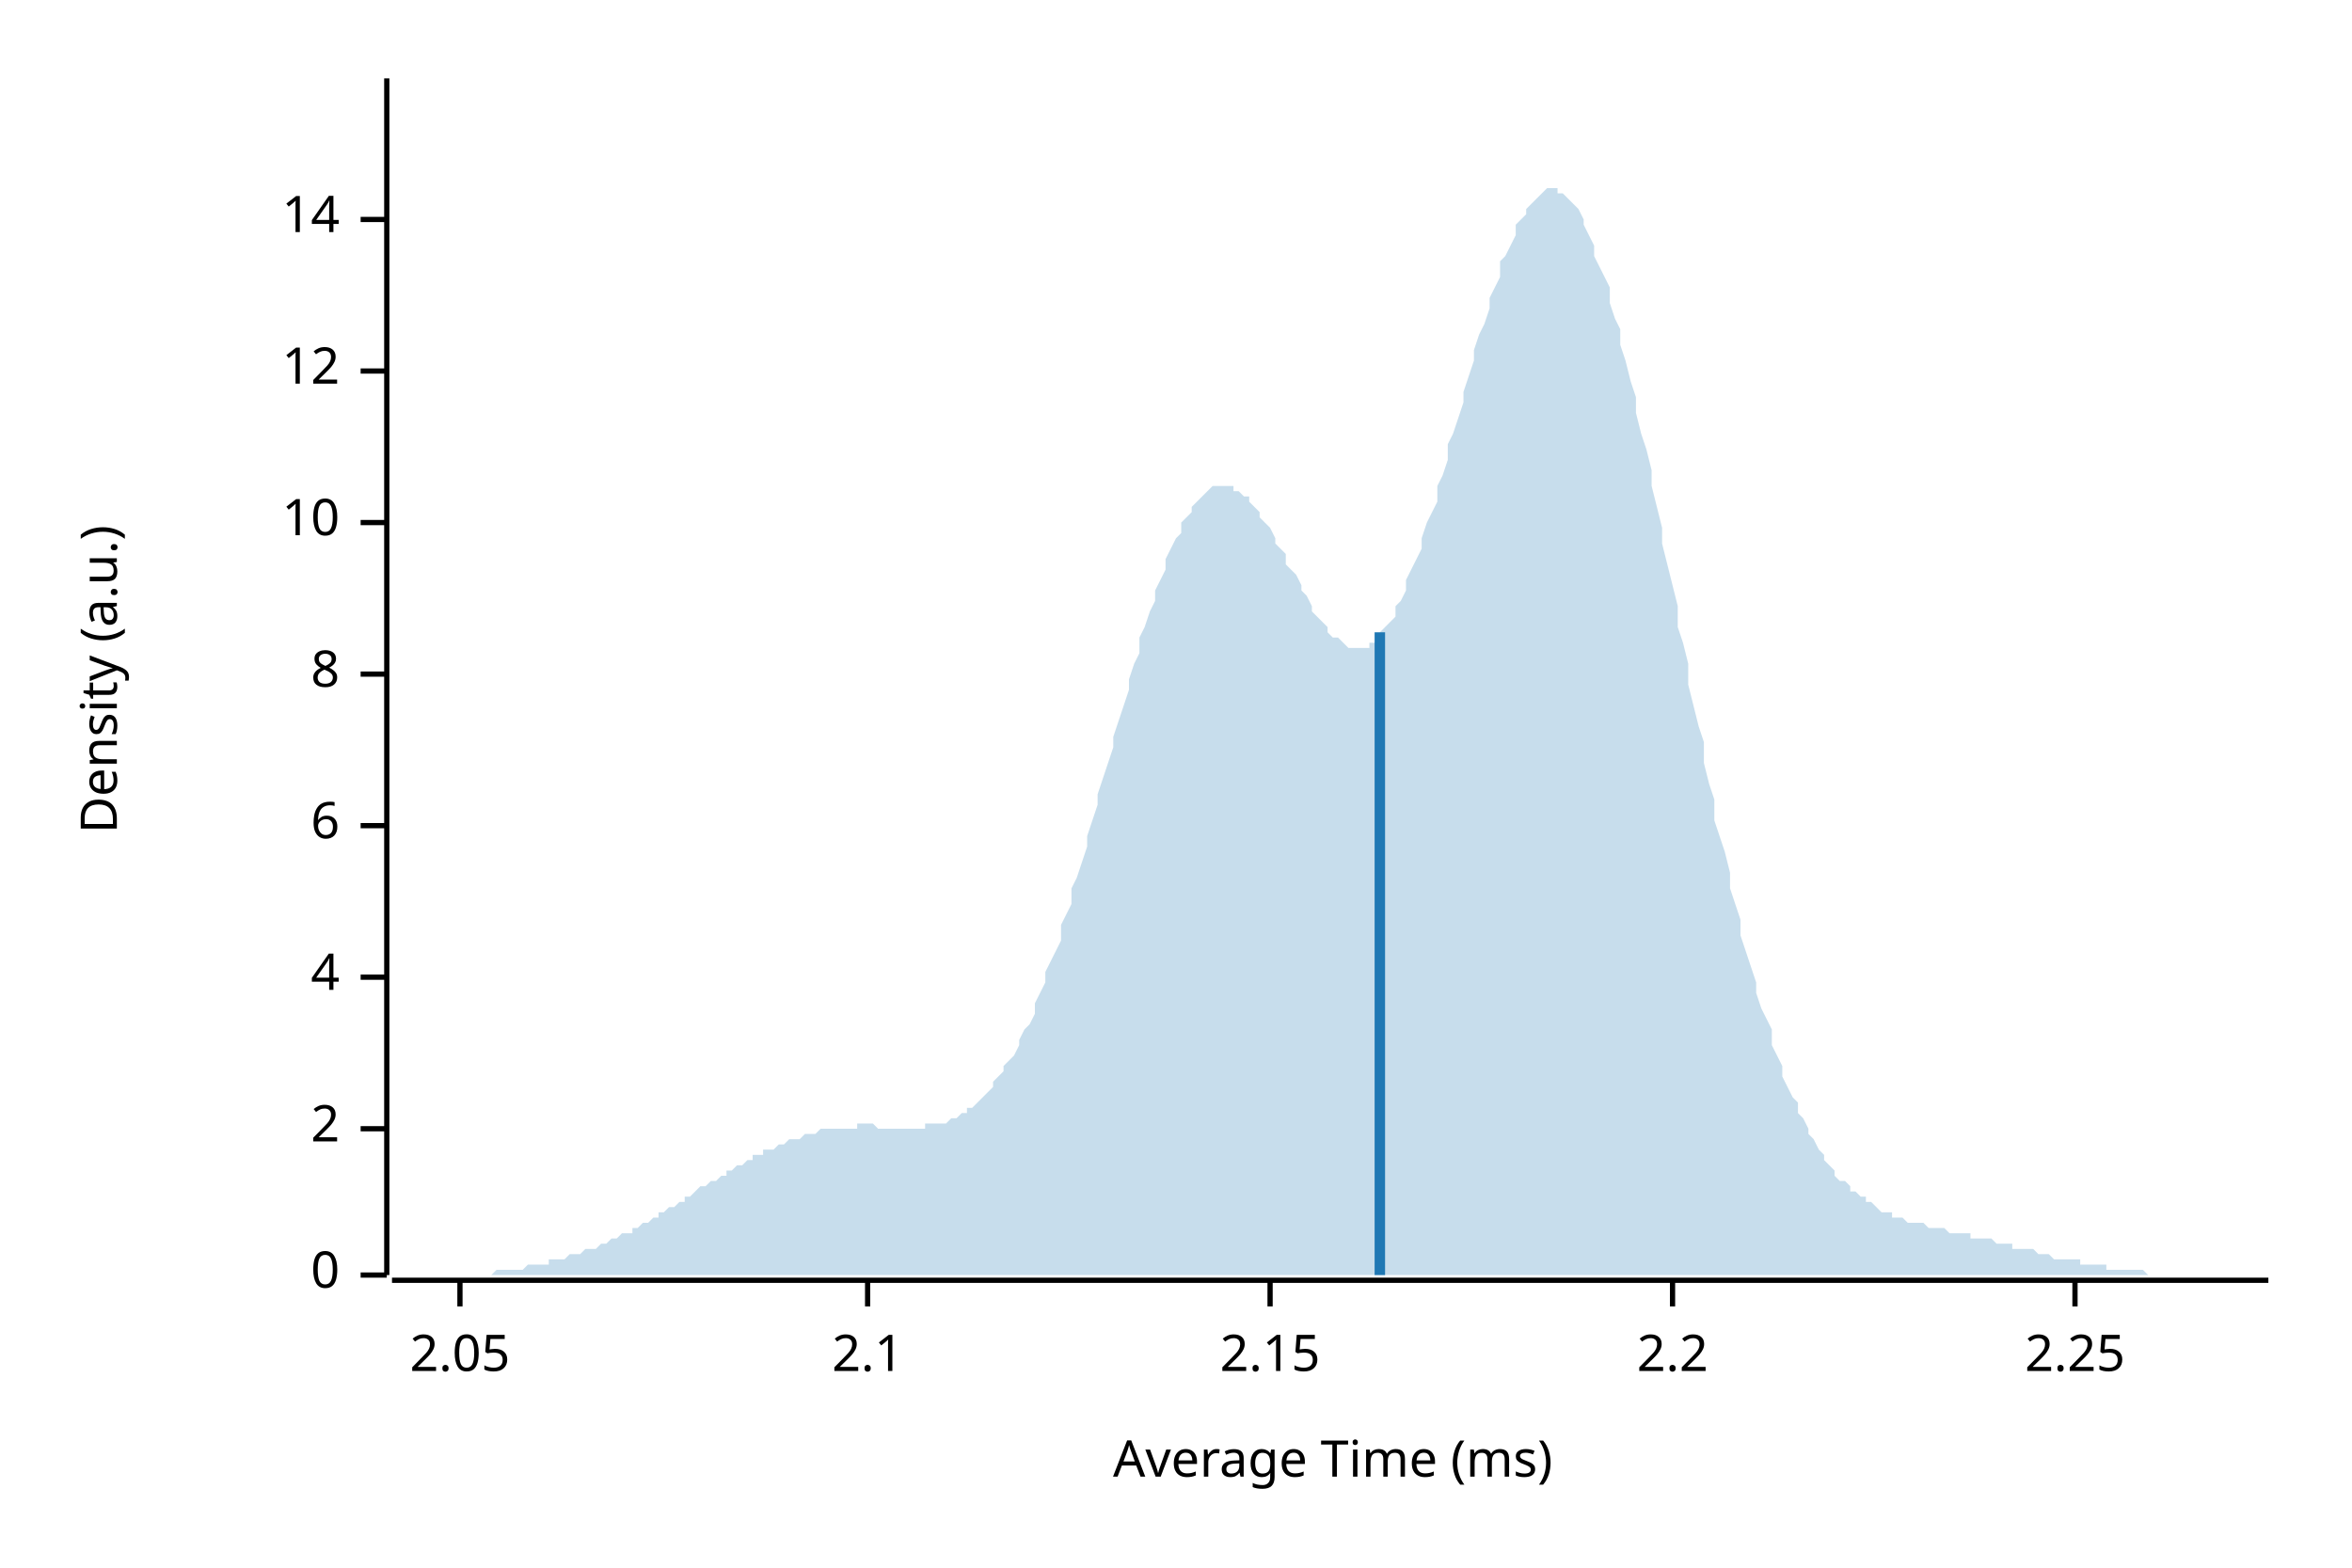
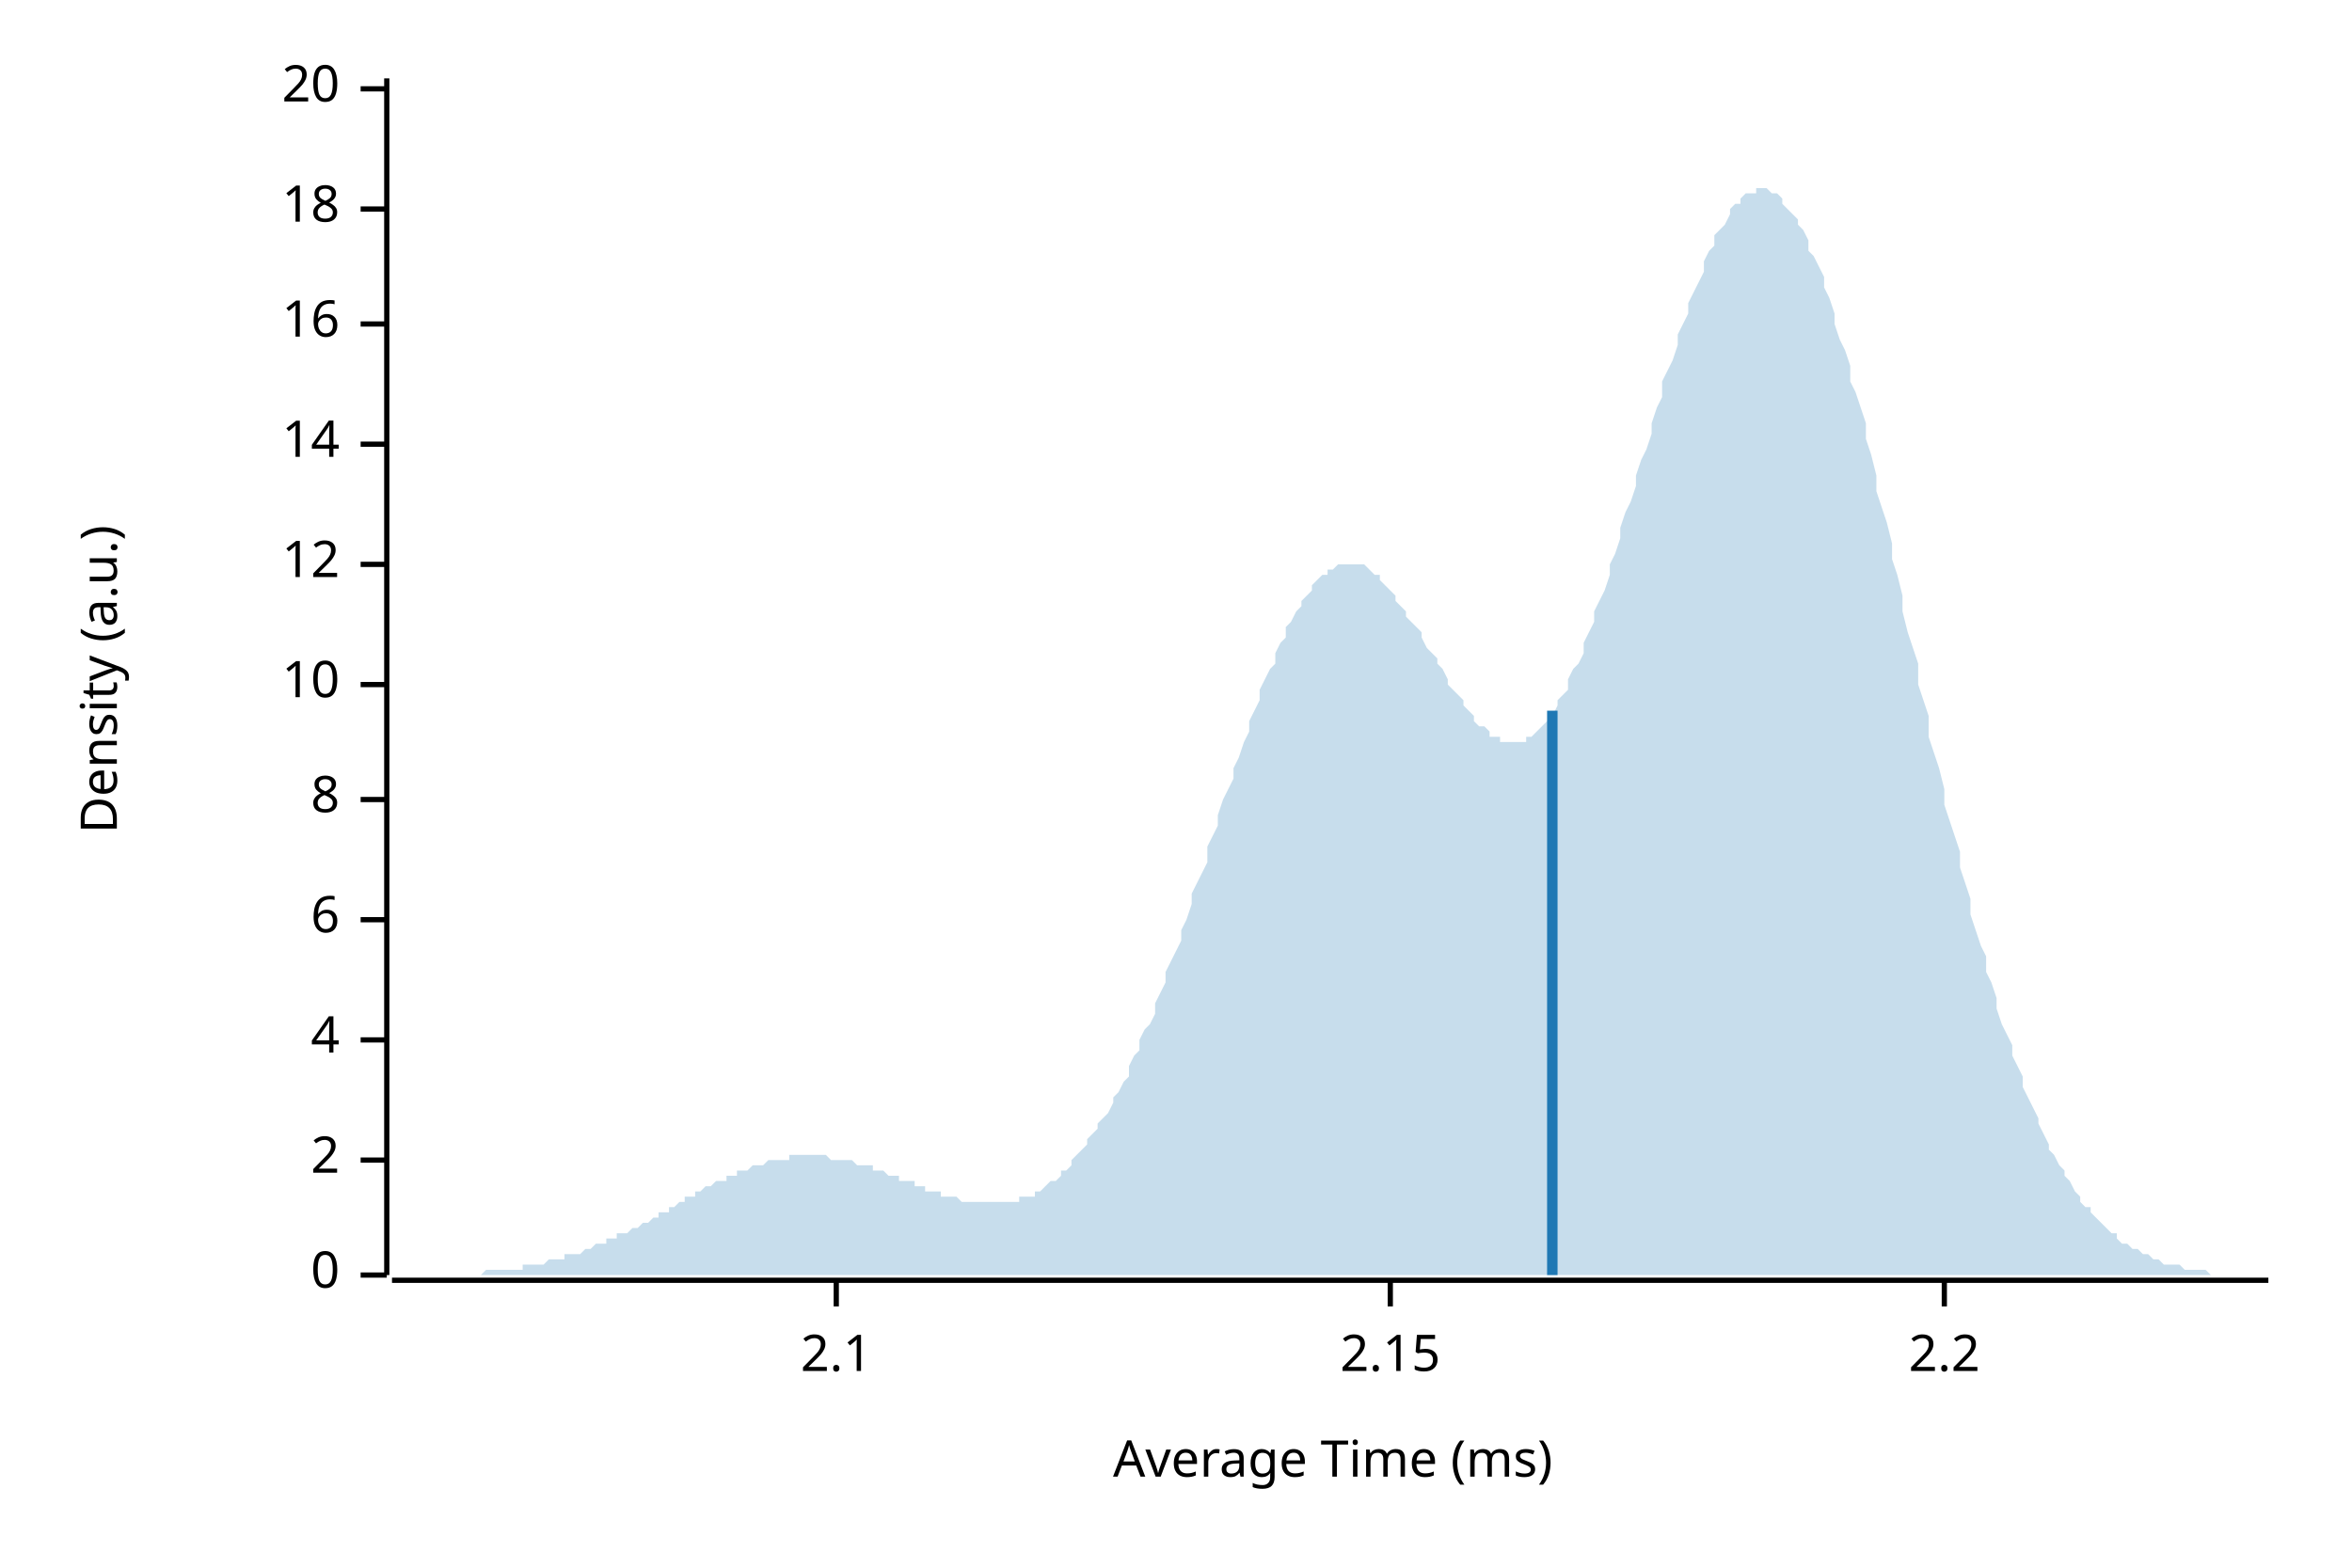
<svg xmlns="http://www.w3.org/2000/svg" width="450" height="300" viewBox="0 0 450 300">
  <text x="15" y="130" dy="0.76em" text-anchor="middle" font-family="sans-serif" font-size="9.677" opacity="1" fill="#000000" transform="rotate(270, 15, 130)">
Density (a.u.)
</text>
  <text x="255" y="285" dy="-0.5ex" text-anchor="middle" font-family="sans-serif" font-size="9.677" opacity="1" fill="#000000">
Average Time (ms)
</text>
  <polyline fill="none" opacity="1" stroke="#000000" stroke-width="1" points="74,15 74,244 " />
  <text x="65" y="244" dy="0.5ex" text-anchor="end" font-family="sans-serif" font-size="9.677" opacity="1" fill="#000000">
0
</text>
  <polyline fill="none" opacity="1" stroke="#000000" stroke-width="1" points="69,244 74,244 " />
-   <text x="65" y="216" dy="0.5ex" text-anchor="end" font-family="sans-serif" font-size="9.677" opacity="1" fill="#000000">
+   <text x="65" y="222" dy="0.5ex" text-anchor="end" font-family="sans-serif" font-size="9.677" opacity="1" fill="#000000">
2
</text>
-   <polyline fill="none" opacity="1" stroke="#000000" stroke-width="1" points="69,216 74,216 " />
-   <text x="65" y="187" dy="0.5ex" text-anchor="end" font-family="sans-serif" font-size="9.677" opacity="1" fill="#000000">
+   <polyline fill="none" opacity="1" stroke="#000000" stroke-width="1" points="69,222 74,222 " />
+   <text x="65" y="199" dy="0.5ex" text-anchor="end" font-family="sans-serif" font-size="9.677" opacity="1" fill="#000000">
4
</text>
-   <polyline fill="none" opacity="1" stroke="#000000" stroke-width="1" points="69,187 74,187 " />
-   <text x="65" y="158" dy="0.5ex" text-anchor="end" font-family="sans-serif" font-size="9.677" opacity="1" fill="#000000">
+   <polyline fill="none" opacity="1" stroke="#000000" stroke-width="1" points="69,199 74,199 " />
+   <text x="65" y="176" dy="0.5ex" text-anchor="end" font-family="sans-serif" font-size="9.677" opacity="1" fill="#000000">
6
</text>
-   <polyline fill="none" opacity="1" stroke="#000000" stroke-width="1" points="69,158 74,158 " />
-   <text x="65" y="129" dy="0.5ex" text-anchor="end" font-family="sans-serif" font-size="9.677" opacity="1" fill="#000000">
+   <polyline fill="none" opacity="1" stroke="#000000" stroke-width="1" points="69,176 74,176 " />
+   <text x="65" y="153" dy="0.5ex" text-anchor="end" font-family="sans-serif" font-size="9.677" opacity="1" fill="#000000">
8
</text>
-   <polyline fill="none" opacity="1" stroke="#000000" stroke-width="1" points="69,129 74,129 " />
-   <text x="65" y="100" dy="0.5ex" text-anchor="end" font-family="sans-serif" font-size="9.677" opacity="1" fill="#000000">
+   <polyline fill="none" opacity="1" stroke="#000000" stroke-width="1" points="69,153 74,153 " />
+   <text x="65" y="131" dy="0.5ex" text-anchor="end" font-family="sans-serif" font-size="9.677" opacity="1" fill="#000000">
10
</text>
-   <polyline fill="none" opacity="1" stroke="#000000" stroke-width="1" points="69,100 74,100 " />
-   <text x="65" y="71" dy="0.5ex" text-anchor="end" font-family="sans-serif" font-size="9.677" opacity="1" fill="#000000">
+   <polyline fill="none" opacity="1" stroke="#000000" stroke-width="1" points="69,131 74,131 " />
+   <text x="65" y="108" dy="0.5ex" text-anchor="end" font-family="sans-serif" font-size="9.677" opacity="1" fill="#000000">
12
</text>
-   <polyline fill="none" opacity="1" stroke="#000000" stroke-width="1" points="69,71 74,71 " />
-   <text x="65" y="42" dy="0.5ex" text-anchor="end" font-family="sans-serif" font-size="9.677" opacity="1" fill="#000000">
+   <polyline fill="none" opacity="1" stroke="#000000" stroke-width="1" points="69,108 74,108 " />
+   <text x="65" y="85" dy="0.5ex" text-anchor="end" font-family="sans-serif" font-size="9.677" opacity="1" fill="#000000">
14
</text>
-   <polyline fill="none" opacity="1" stroke="#000000" stroke-width="1" points="69,42 74,42 " />
+   <polyline fill="none" opacity="1" stroke="#000000" stroke-width="1" points="69,85 74,85 " />
+   <text x="65" y="62" dy="0.5ex" text-anchor="end" font-family="sans-serif" font-size="9.677" opacity="1" fill="#000000">
+ 16
+ </text>
+   <polyline fill="none" opacity="1" stroke="#000000" stroke-width="1" points="69,62 74,62 " />
+   <text x="65" y="40" dy="0.5ex" text-anchor="end" font-family="sans-serif" font-size="9.677" opacity="1" fill="#000000">
+ 18
+ </text>
+   <polyline fill="none" opacity="1" stroke="#000000" stroke-width="1" points="69,40 74,40 " />
+   <text x="65" y="17" dy="0.5ex" text-anchor="end" font-family="sans-serif" font-size="9.677" opacity="1" fill="#000000">
+ 20
+ </text>
+   <polyline fill="none" opacity="1" stroke="#000000" stroke-width="1" points="69,17 74,17 " />
  <polyline fill="none" opacity="1" stroke="#000000" stroke-width="1" points="75,245 434,245 " />
-   <text x="88" y="255" dy="0.76em" text-anchor="middle" font-family="sans-serif" font-size="9.677" opacity="1" fill="#000000">
- 2.05
- </text>
-   <polyline fill="none" opacity="1" stroke="#000000" stroke-width="1" points="88,245 88,250 " />
-   <text x="166" y="255" dy="0.76em" text-anchor="middle" font-family="sans-serif" font-size="9.677" opacity="1" fill="#000000">
+   <text x="160" y="255" dy="0.76em" text-anchor="middle" font-family="sans-serif" font-size="9.677" opacity="1" fill="#000000">
2.1
</text>
-   <polyline fill="none" opacity="1" stroke="#000000" stroke-width="1" points="166,245 166,250 " />
-   <text x="243" y="255" dy="0.76em" text-anchor="middle" font-family="sans-serif" font-size="9.677" opacity="1" fill="#000000">
+   <polyline fill="none" opacity="1" stroke="#000000" stroke-width="1" points="160,245 160,250 " />
+   <text x="266" y="255" dy="0.76em" text-anchor="middle" font-family="sans-serif" font-size="9.677" opacity="1" fill="#000000">
2.15
</text>
-   <polyline fill="none" opacity="1" stroke="#000000" stroke-width="1" points="243,245 243,250 " />
-   <text x="320" y="255" dy="0.76em" text-anchor="middle" font-family="sans-serif" font-size="9.677" opacity="1" fill="#000000">
+   <polyline fill="none" opacity="1" stroke="#000000" stroke-width="1" points="266,245 266,250 " />
+   <text x="372" y="255" dy="0.76em" text-anchor="middle" font-family="sans-serif" font-size="9.677" opacity="1" fill="#000000">
2.2
</text>
-   <polyline fill="none" opacity="1" stroke="#000000" stroke-width="1" points="320,245 320,250 " />
-   <text x="397" y="255" dy="0.76em" text-anchor="middle" font-family="sans-serif" font-size="9.677" opacity="1" fill="#000000">
- 2.25
- </text>
-   <polyline fill="none" opacity="1" stroke="#000000" stroke-width="1" points="397,245 397,250 " />
-   <polygon opacity="0.25" fill="#1F78B4" points="75,244 75,244 76,244 77,244 77,244 78,244 79,244 80,244 80,244 81,244 82,244 82,244 83,244 84,244 85,244 85,244 86,244 87,244 87,244 88,244 89,244 90,244 90,244 91,244 92,244 92,244 93,244 94,244 95,243 95,243 96,243 97,243 98,243 98,243 99,243 100,243 100,243 101,242 102,242 103,242 103,242 104,242 105,242 105,241 106,241 107,241 108,241 108,241 109,240 110,240 110,240 111,240 112,239 113,239 113,239 114,239 115,238 116,238 116,238 117,237 118,237 118,237 119,236 120,236 121,236 121,235 122,235 123,234 123,234 124,234 125,233 126,233 126,232 127,232 128,231 128,231 129,231 130,230 131,230 131,229 132,229 133,228 133,228 134,227 135,227 136,226 136,226 137,226 138,225 139,225 139,224 140,224 141,223 141,223 142,223 143,222 144,222 144,221 145,221 146,221 146,220 147,220 148,220 149,219 149,219 150,219 151,218 151,218 152,218 153,218 154,217 154,217 155,217 156,217 157,216 157,216 158,216 159,216 159,216 160,216 161,216 162,216 162,216 163,216 164,216 164,215 165,215 166,215 167,215 167,215 168,216 169,216 169,216 170,216 171,216 172,216 172,216 173,216 174,216 175,216 175,216 176,216 177,216 177,215 178,215 179,215 180,215 180,215 181,215 182,214 182,214 183,214 184,213 185,213 185,212 186,212 187,211 187,211 188,210 189,209 190,208 190,207 191,206 192,205 192,204 193,203 194,202 195,200 195,199 196,197 197,196 198,194 198,192 199,190 200,188 200,186 201,184 202,182 203,180 203,177 204,175 205,173 205,170 206,168 207,165 208,162 208,160 209,157 210,154 210,152 211,149 212,146 213,143 213,141 214,138 215,135 216,132 216,130 217,127 218,125 218,122 219,120 220,117 221,115 221,113 222,111 223,109 223,107 224,105 225,103 226,102 226,100 227,99 228,98 228,97 229,96 230,95 231,94 231,94 232,93 233,93 233,93 234,93 235,93 236,93 236,94 237,94 238,95 239,95 239,96 240,97 241,98 241,99 242,100 243,101 244,103 244,104 245,105 246,106 246,108 247,109 248,110 249,112 249,113 250,114 251,116 251,117 252,118 253,119 254,120 254,121 255,122 256,122 257,123 257,123 258,124 259,124 259,124 260,124 261,124 262,124 262,123 263,123 264,122 264,121 265,120 266,119 267,118 267,116 268,115 269,113 269,111 270,109 271,107 272,105 272,103 273,100 274,98 275,96 275,93 276,91 277,88 277,85 278,83 279,80 280,77 280,75 281,72 282,69 282,67 283,64 284,62 285,59 285,57 286,55 287,53 287,50 288,49 289,47 290,45 290,43 291,42 292,41 292,40 293,39 294,38 295,37 295,37 296,36 297,36 298,36 298,37 299,37 300,38 300,38 301,39 302,40 303,42 303,43 304,45 305,47 305,49 306,51 307,53 308,55 308,58 309,61 310,63 310,66 311,69 312,73 313,76 313,79 314,83 315,86 316,90 316,93 317,97 318,101 318,104 319,108 320,112 321,116 321,120 322,123 323,127 323,131 324,135 325,139 326,142 326,146 327,150 328,153 328,157 329,160 330,163 331,167 331,170 332,173 333,176 333,179 334,182 335,185 336,188 336,190 337,193 338,195 339,197 339,200 340,202 341,204 341,206 342,208 343,210 344,211 344,213 345,214 346,216 346,217 347,218 348,220 349,221 349,222 350,223 351,224 351,225 352,226 353,226 354,227 354,228 355,228 356,229 357,229 357,230 358,230 359,231 359,231 360,232 361,232 362,232 362,233 363,233 364,233 364,233 365,234 366,234 367,234 367,234 368,234 369,235 369,235 370,235 371,235 372,235 372,235 373,236 374,236 375,236 375,236 376,236 377,236 377,237 378,237 379,237 380,237 380,237 381,237 382,238 382,238 383,238 384,238 385,238 385,239 386,239 387,239 387,239 388,239 389,239 390,240 390,240 391,240 392,240 392,240 393,241 394,241 395,241 395,241 396,241 397,241 398,241 398,242 399,242 400,242 400,242 401,242 402,242 403,242 403,243 404,243 405,243 405,243 406,243 407,243 408,243 408,243 409,243 410,243 410,243 411,244 412,244 413,244 413,244 414,244 415,244 416,244 416,244 417,244 418,244 418,244 419,244 420,244 421,244 421,244 422,244 423,244 423,244 424,244 425,244 426,244 426,244 427,244 428,244 428,244 429,244 430,244 431,244 431,244 432,244 433,244 434,244 434,244 75,244 " />
-   <polyline fill="none" opacity="1" stroke="#1F78B4" stroke-width="2" points="264,244 264,121 " />
+   <polyline fill="none" opacity="1" stroke="#000000" stroke-width="1" points="372,245 372,250 " />
+   <polygon opacity="0.25" fill="#1F78B4" points="75,244 75,244 76,244 77,244 77,244 78,244 79,244 80,244 80,244 81,244 82,244 82,244 83,244 84,244 85,244 85,244 86,244 87,244 87,244 88,244 89,244 90,244 90,244 91,244 92,244 92,244 93,243 94,243 95,243 95,243 96,243 97,243 98,243 98,243 99,243 100,243 100,242 101,242 102,242 103,242 103,242 104,242 105,241 105,241 106,241 107,241 108,241 108,240 109,240 110,240 110,240 111,240 112,239 113,239 113,239 114,238 115,238 116,238 116,237 117,237 118,237 118,236 119,236 120,236 121,235 121,235 122,235 123,234 123,234 124,234 125,233 126,233 126,232 127,232 128,232 128,231 129,231 130,230 131,230 131,229 132,229 133,229 133,228 134,228 135,227 136,227 136,227 137,226 138,226 139,226 139,225 140,225 141,225 141,224 142,224 143,224 144,223 144,223 145,223 146,223 146,223 147,222 148,222 149,222 149,222 150,222 151,222 151,221 152,221 153,221 154,221 154,221 155,221 156,221 157,221 157,221 158,221 159,222 159,222 160,222 161,222 162,222 162,222 163,222 164,223 164,223 165,223 166,223 167,223 167,224 168,224 169,224 169,224 170,225 171,225 172,225 172,226 173,226 174,226 175,226 175,227 176,227 177,227 177,228 178,228 179,228 180,228 180,229 181,229 182,229 182,229 183,229 184,230 185,230 185,230 186,230 187,230 187,230 188,230 189,230 190,230 190,230 191,230 192,230 192,230 193,230 194,230 195,230 195,229 196,229 197,229 198,229 198,228 199,228 200,227 200,227 201,226 202,226 203,225 203,224 204,224 205,223 205,222 206,221 207,220 208,219 208,218 209,217 210,216 210,215 211,214 212,213 213,211 213,210 214,209 215,207 216,206 216,204 217,202 218,201 218,199 219,197 220,196 221,194 221,192 222,190 223,188 223,186 224,184 225,182 226,180 226,178 227,176 228,173 228,171 229,169 230,167 231,165 231,162 232,160 233,158 233,156 234,153 235,151 236,149 236,147 237,145 238,142 239,140 239,138 240,136 241,134 241,132 242,130 243,128 244,127 244,125 245,123 246,122 246,120 247,119 248,117 249,116 249,115 250,114 251,113 251,112 252,111 253,110 254,110 254,109 255,109 256,108 257,108 257,108 258,108 259,108 259,108 260,108 261,108 262,109 262,109 263,110 264,110 264,111 265,112 266,113 267,114 267,115 268,116 269,117 269,118 270,119 271,120 272,121 272,122 273,124 274,125 275,126 275,127 276,128 277,130 277,131 278,132 279,133 280,134 280,135 281,136 282,137 282,138 283,139 284,139 285,140 285,141 286,141 287,141 287,142 288,142 289,142 290,142 290,142 291,142 292,142 292,141 293,141 294,140 295,139 295,139 296,138 297,137 298,135 298,134 299,133 300,132 300,130 301,128 302,127 303,125 303,123 304,121 305,119 305,117 306,115 307,113 308,110 308,108 309,106 310,103 310,101 311,98 312,96 313,93 313,91 314,88 315,86 316,83 316,81 317,78 318,76 318,73 319,71 320,69 321,66 321,64 322,62 323,60 323,58 324,56 325,54 326,52 326,50 327,48 328,47 328,45 329,44 330,43 331,41 331,40 332,39 333,39 333,38 334,37 335,37 336,37 336,36 337,36 338,36 339,37 339,37 340,37 341,38 341,39 342,40 343,41 344,42 344,43 345,44 346,46 346,48 347,49 348,51 349,53 349,55 350,57 351,60 351,62 352,65 353,67 354,70 354,73 355,75 356,78 357,81 357,84 358,87 359,91 359,94 360,97 361,100 362,104 362,107 363,110 364,114 364,117 365,121 366,124 367,127 367,131 368,134 369,137 369,141 370,144 371,147 372,151 372,154 373,157 374,160 375,163 375,166 376,169 377,172 377,175 378,178 379,181 380,183 380,186 381,188 382,191 382,193 383,196 384,198 385,200 385,202 386,204 387,206 387,208 388,210 389,212 390,214 390,215 391,217 392,219 392,220 393,221 394,223 395,224 395,225 396,226 397,228 398,229 398,230 399,231 400,231 400,232 401,233 402,234 403,235 403,235 404,236 405,236 405,237 406,238 407,238 408,239 408,239 409,239 410,240 410,240 411,240 412,241 413,241 413,241 414,242 415,242 416,242 416,242 417,242 418,243 418,243 419,243 420,243 421,243 421,243 422,243 423,244 423,244 424,244 425,244 426,244 426,244 427,244 428,244 428,244 429,244 430,244 431,244 431,244 432,244 433,244 434,244 434,244 75,244 " />
+   <polyline fill="none" opacity="1" stroke="#1F78B4" stroke-width="2" points="297,244 297,136 " />
</svg>
